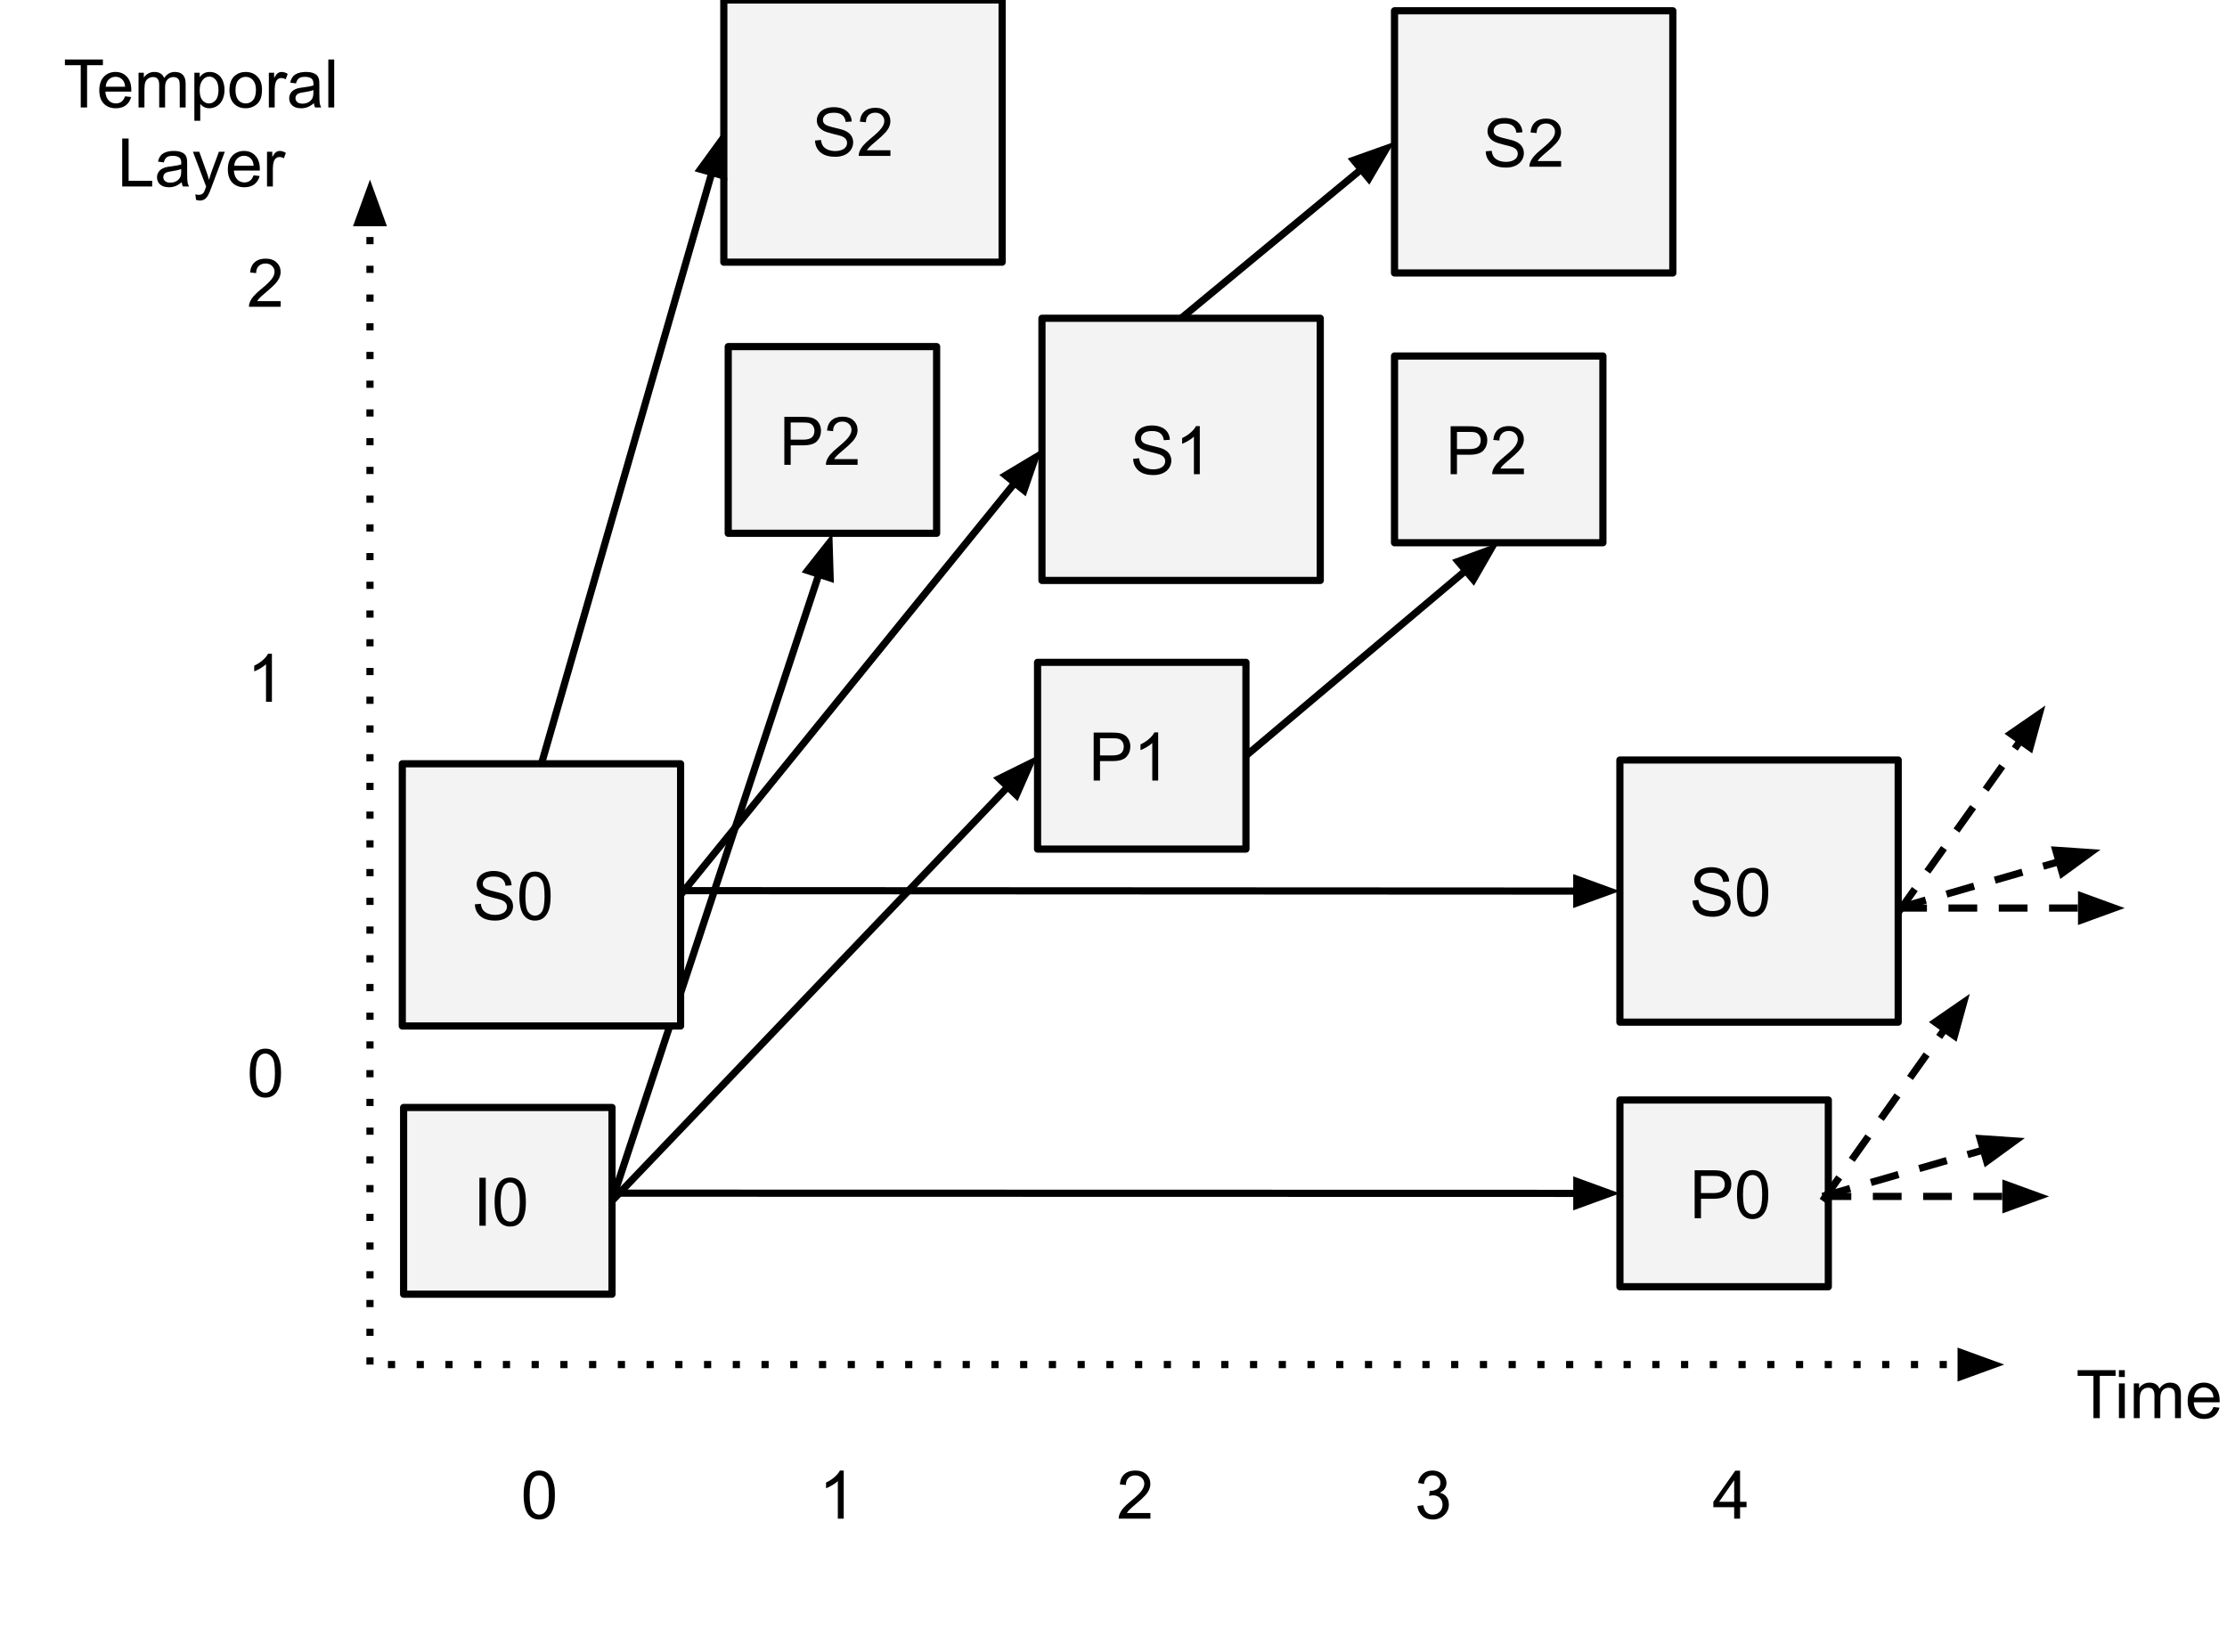
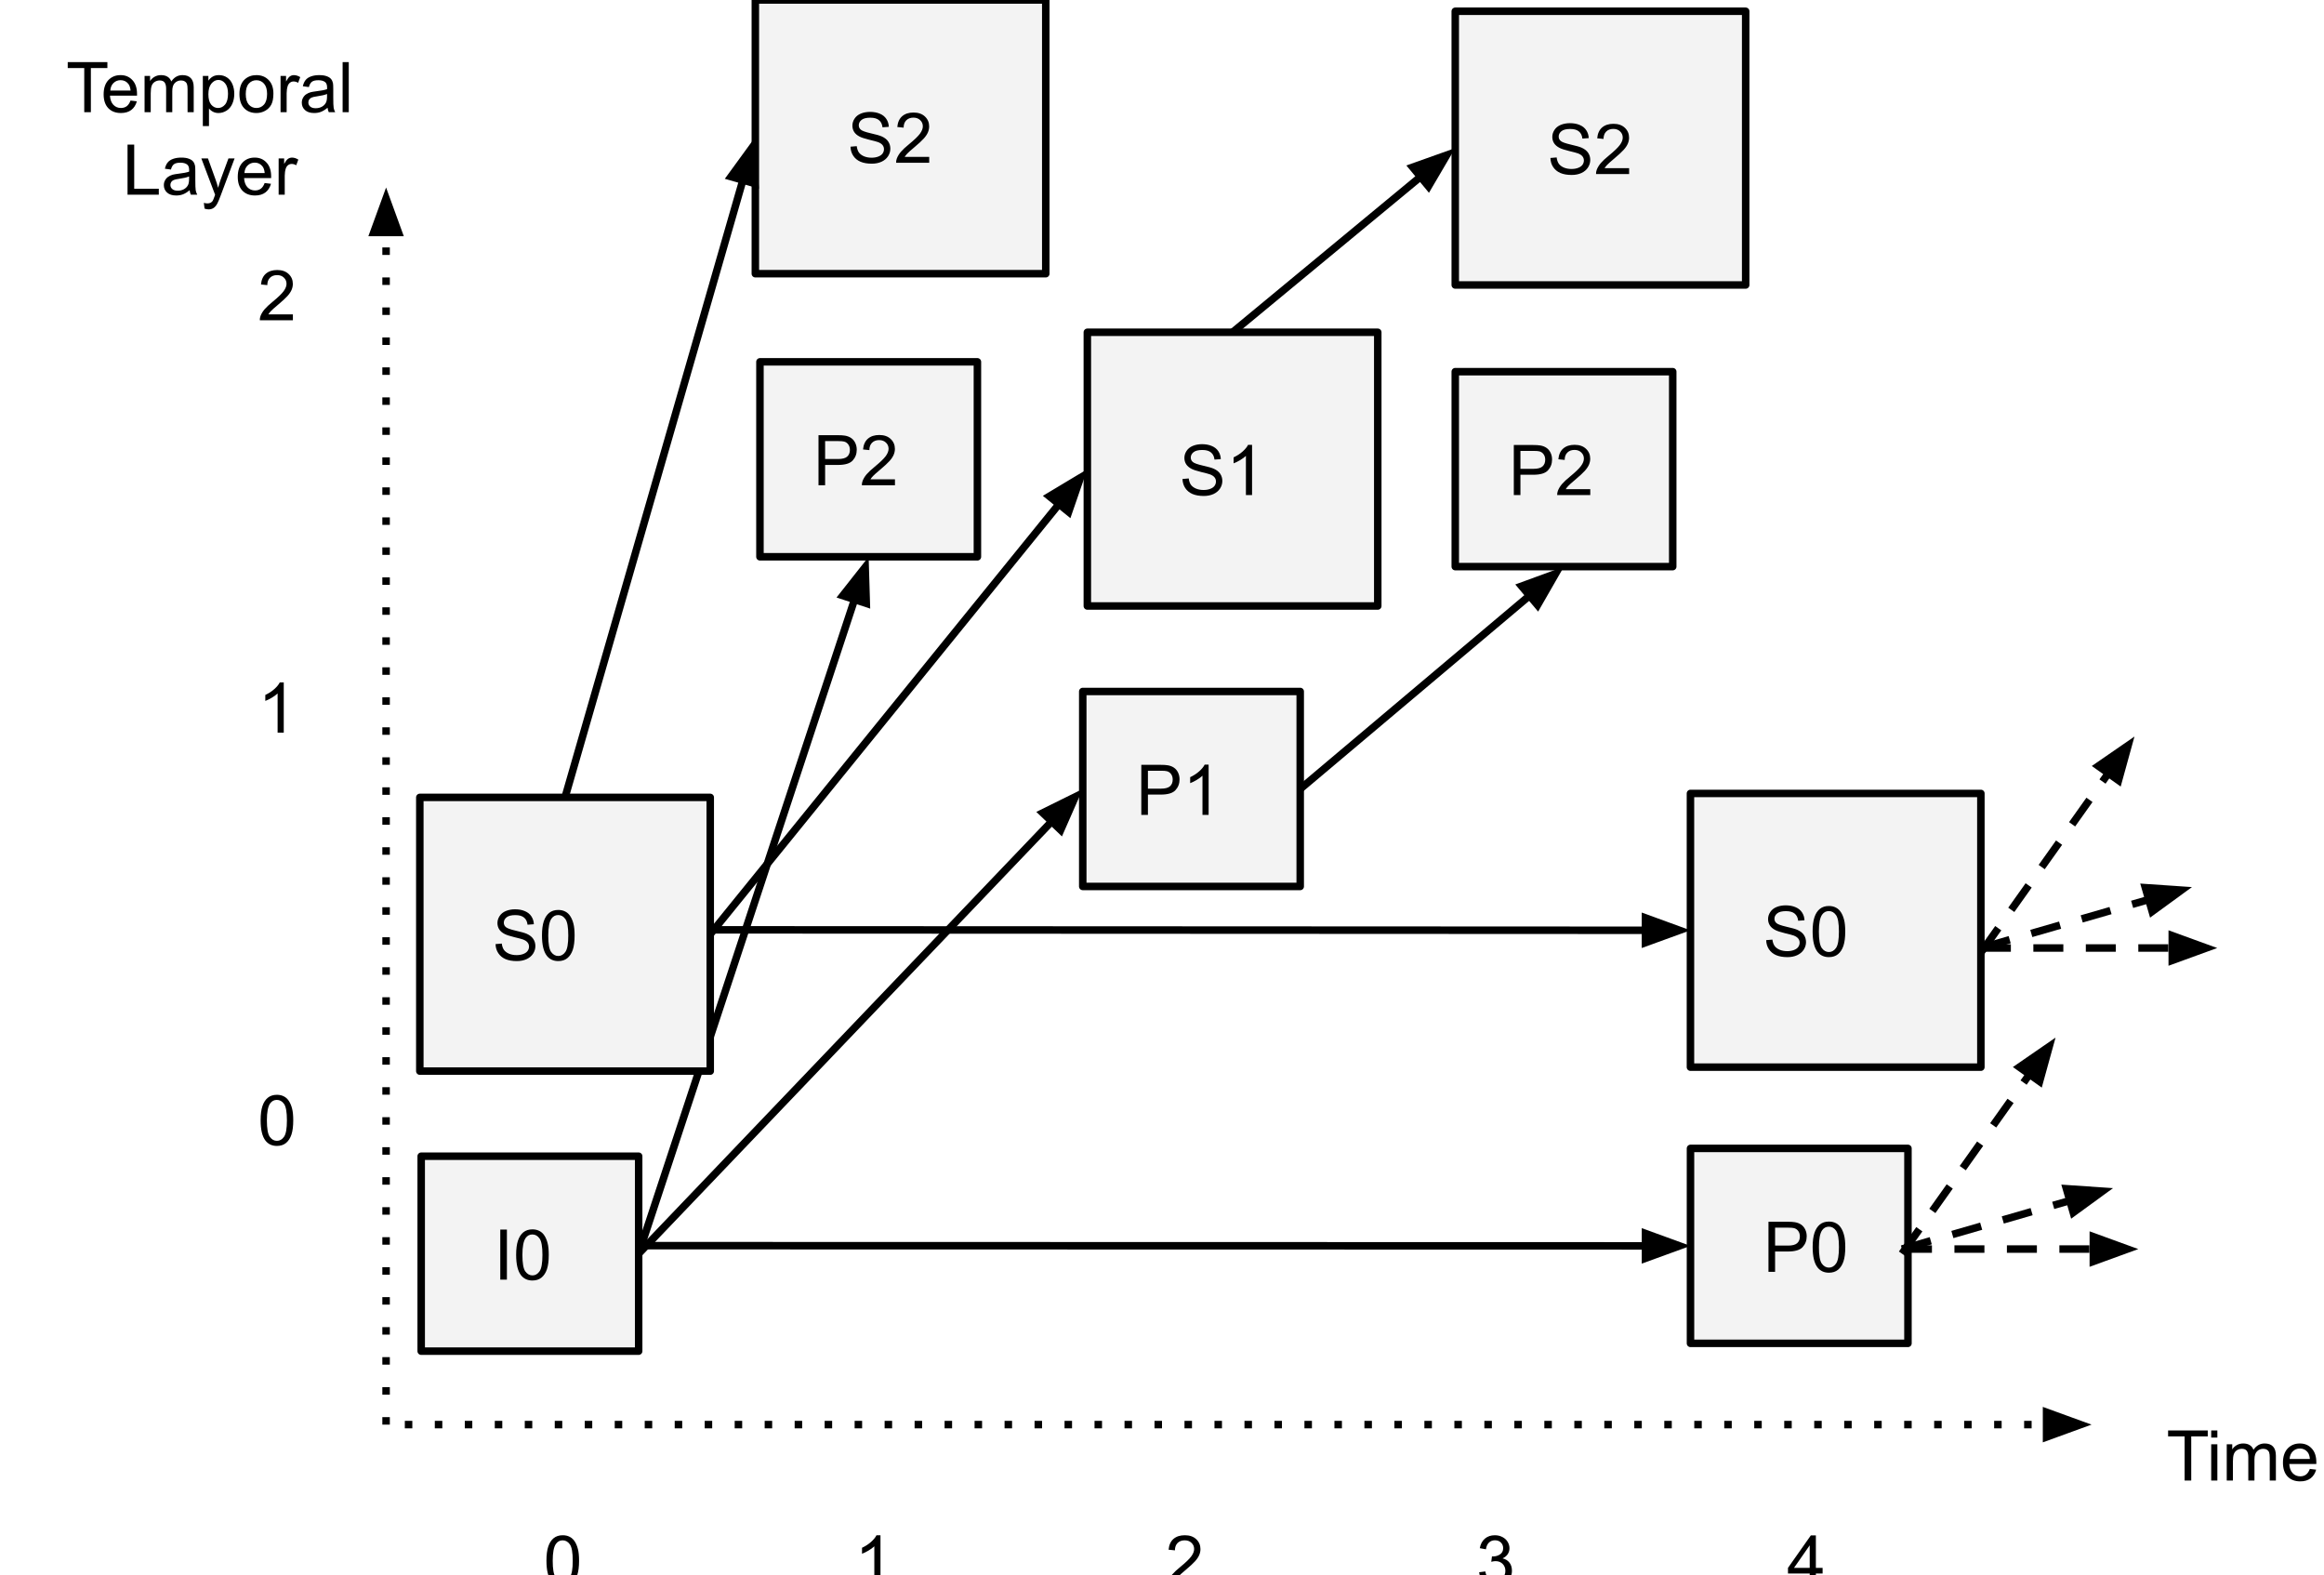
- <svg xmlns="http://www.w3.org/2000/svg" version="1.1" viewBox="0.0 0.0 620.0 460.0" fill="none" stroke="none" stroke-linecap="square" stroke-miterlimit="10">
+ <svg xmlns="http://www.w3.org/2000/svg" version="1.1" viewBox="0.0 0.0 620.0 420.0" fill="none" stroke="none" stroke-linecap="square" stroke-miterlimit="10">
  <clipPath id="p.0">
    <path d="m0 0l960.0 0l0 720.0l-960.0 0l0 -720.0z" clip-rule="nonzero" />
  </clipPath>
  <g clip-path="url(#p.0)">
    <path fill="#000000" fill-opacity="0.0" d="m0 0l960.0 0l0 720.0l-960.0 0z" fill-rule="evenodd" />
    <path fill="#000000" fill-opacity="0.0" d="m103.0 380.0l0 -329.984" fill-rule="evenodd" />
    <path stroke="#000000" stroke-width="2.0" stroke-linejoin="round" stroke-linecap="butt" stroke-dasharray="2.0,6.0" d="m103.0 380.0l0 -317.984" fill-rule="evenodd" />
    <path fill="#000000" stroke="#000000" stroke-width="2.0" stroke-linecap="butt" d="m106.303 62.016l-3.303 -9.076l-3.303 9.076z" fill-rule="evenodd" />
    <path fill="#000000" fill-opacity="0.0" d="m108.0 380.0l449.984 0" fill-rule="evenodd" />
    <path stroke="#000000" stroke-width="2.0" stroke-linejoin="round" stroke-linecap="butt" stroke-dasharray="2.0,6.0" d="m108.0 380.0l437.984 0" fill-rule="evenodd" />
    <path fill="#000000" stroke="#000000" stroke-width="2.0" stroke-linecap="butt" d="m545.984 383.303l9.076 -3.303l-9.076 -3.303z" fill-rule="evenodd" />
    <path fill="#000000" fill-opacity="0.0" d="m-0.003 3.008l112.0 0l0 24.0l-112.0 0z" fill-rule="evenodd" />
    <path fill="#000000" d="m22.477 29.928l0 -11.781l-4.406 0l0 -1.578l10.578 0l0 1.578l-4.406 0l0 11.781l-1.766 0zm12.343 -3.109l1.688 0.203q-0.406 1.484 -1.484 2.312q-1.078 0.812 -2.766 0.812q-2.125 0 -3.375 -1.297q-1.234 -1.312 -1.234 -3.672q0 -2.453 1.25 -3.797q1.266 -1.344 3.266 -1.344q1.938 0 3.156 1.328q1.234 1.312 1.234 3.703q0 0.156 0 0.438l-7.219 0q0.094 1.594 0.906 2.453q0.812 0.844 2.016 0.844q0.906 0 1.547 -0.469q0.641 -0.484 1.016 -1.516zm-5.391 -2.656l5.406 0q-0.109 -1.219 -0.625 -1.828q-0.781 -0.953 -2.031 -0.953q-1.125 0 -1.906 0.766q-0.766 0.75 -0.844 2.016zm9.141 5.766l0 -9.672l1.469 0l0 1.359q0.453 -0.719 1.203 -1.141q0.766 -0.438 1.719 -0.438q1.078 0 1.766 0.453q0.688 0.438 0.969 1.234q1.156 -1.688 2.984 -1.688q1.453 0 2.219 0.797q0.781 0.797 0.781 2.453l0 6.641l-1.641 0l0 -6.094q0 -0.984 -0.156 -1.406q-0.156 -0.438 -0.578 -0.703q-0.422 -0.266 -0.984 -0.266q-1.016 0 -1.688 0.688q-0.672 0.672 -0.672 2.156l0 5.625l-1.641 0l0 -6.281q0 -1.094 -0.406 -1.641q-0.406 -0.547 -1.312 -0.547q-0.688 0 -1.281 0.359q-0.594 0.359 -0.859 1.062q-0.25 0.703 -0.25 2.031l0 5.016l-1.641 0zm15.541 3.703l0 -13.375l1.484 0l0 1.25q0.531 -0.734 1.188 -1.094q0.672 -0.375 1.625 -0.375q1.234 0 2.172 0.641q0.953 0.625 1.438 1.797q0.484 1.156 0.484 2.547q0 1.484 -0.531 2.672q-0.531 1.188 -1.547 1.828q-1.016 0.625 -2.141 0.625q-0.812 0 -1.469 -0.344q-0.656 -0.344 -1.062 -0.875l0 4.703l-1.641 0zm1.484 -8.484q0 1.859 0.75 2.766q0.766 0.891 1.828 0.891q1.094 0 1.875 -0.922q0.781 -0.938 0.781 -2.875q0 -1.844 -0.766 -2.766q-0.75 -0.922 -1.812 -0.922q-1.047 0 -1.859 0.984q-0.797 0.969 -0.797 2.844zm8.282 -0.062q0 -2.688 1.484 -3.969q1.25 -1.078 3.047 -1.078q2.0 0 3.266 1.312q1.266 1.297 1.266 3.609q0 1.859 -0.562 2.938q-0.562 1.062 -1.641 1.656q-1.062 0.594 -2.328 0.594q-2.031 0 -3.281 -1.297q-1.25 -1.312 -1.25 -3.766zm1.688 0q0 1.859 0.797 2.797q0.812 0.922 2.047 0.922q1.219 0 2.031 -0.922q0.812 -0.938 0.812 -2.844q0 -1.797 -0.812 -2.719q-0.812 -0.922 -2.031 -0.922q-1.234 0 -2.047 0.922q-0.797 0.906 -0.797 2.766zm9.282 4.844l0 -9.672l1.469 0l0 1.469q0.562 -1.031 1.031 -1.359q0.484 -0.328 1.062 -0.328q0.828 0 1.688 0.531l-0.562 1.516q-0.609 -0.359 -1.203 -0.359q-0.547 0 -0.969 0.328q-0.422 0.328 -0.609 0.891q-0.281 0.875 -0.281 1.922l0 5.062l-1.625 0zm12.541 -1.188q-0.922 0.766 -1.766 1.094q-0.828 0.312 -1.797 0.312q-1.594 0 -2.453 -0.781q-0.859 -0.781 -0.859 -1.984q0 -0.719 0.328 -1.297q0.328 -0.594 0.844 -0.938q0.531 -0.359 1.188 -0.547q0.469 -0.125 1.453 -0.25q1.984 -0.234 2.922 -0.562q0.016 -0.344 0.016 -0.422q0 -1.0 -0.469 -1.422q-0.625 -0.547 -1.875 -0.547q-1.156 0 -1.703 0.406q-0.547 0.406 -0.812 1.422l-1.609 -0.219q0.219 -1.016 0.719 -1.641q0.5 -0.641 1.453 -0.984q0.953 -0.344 2.188 -0.344q1.25 0 2.016 0.297q0.781 0.281 1.141 0.734q0.375 0.438 0.516 1.109q0.078 0.422 0.078 1.516l0 2.188q0 2.281 0.109 2.891q0.109 0.594 0.406 1.156l-1.703 0q-0.266 -0.516 -0.328 -1.188zm-0.141 -3.672q-0.891 0.375 -2.672 0.625q-1.016 0.141 -1.438 0.328q-0.422 0.188 -0.656 0.531q-0.219 0.344 -0.219 0.781q0 0.656 0.5 1.094q0.5 0.438 1.453 0.438q0.938 0 1.672 -0.406q0.75 -0.422 1.094 -1.141q0.266 -0.562 0.266 -1.641l0 -0.609zm4.157 4.859l0 -13.359l1.641 0l0 13.359l-1.641 0z" fill-rule="nonzero" />
    <path fill="#000000" d="m34.023 51.928l0 -13.359l1.781 0l0 11.781l6.562 0l0 1.578l-8.344 0zm16.563 -1.188q-0.922 0.766 -1.766 1.094q-0.828 0.312 -1.797 0.312q-1.594 0 -2.453 -0.781q-0.859 -0.781 -0.859 -1.984q0 -0.719 0.328 -1.297q0.328 -0.594 0.844 -0.938q0.531 -0.359 1.188 -0.547q0.469 -0.125 1.453 -0.25q1.984 -0.234 2.922 -0.562q0.016 -0.344 0.016 -0.422q0 -1.0 -0.469 -1.422q-0.625 -0.547 -1.875 -0.547q-1.156 0 -1.703 0.406q-0.547 0.406 -0.812 1.422l-1.609 -0.219q0.219 -1.016 0.719 -1.641q0.5 -0.641 1.453 -0.984q0.953 -0.344 2.188 -0.344q1.25 0 2.016 0.297q0.781 0.281 1.141 0.734q0.375 0.438 0.516 1.109q0.078 0.422 0.078 1.516l0 2.188q0 2.281 0.109 2.891q0.109 0.594 0.406 1.156l-1.703 0q-0.266 -0.516 -0.328 -1.188zm-0.141 -3.672q-0.891 0.375 -2.672 0.625q-1.016 0.141 -1.438 0.328q-0.422 0.188 -0.656 0.531q-0.219 0.344 -0.219 0.781q0 0.656 0.5 1.094q0.5 0.438 1.453 0.438q0.938 0 1.672 -0.406q0.75 -0.422 1.094 -1.141q0.266 -0.562 0.266 -1.641l0 -0.609zm4.126 8.578l-0.188 -1.531q0.547 0.141 0.938 0.141q0.547 0 0.875 -0.188q0.328 -0.172 0.547 -0.5q0.156 -0.25 0.5 -1.219q0.047 -0.141 0.141 -0.406l-3.672 -9.688l1.766 0l2.016 5.594q0.391 1.078 0.703 2.25q0.281 -1.125 0.672 -2.203l2.078 -5.641l1.641 0l-3.688 9.828q-0.594 1.609 -0.922 2.203q-0.438 0.812 -1.0 1.188q-0.562 0.375 -1.344 0.375q-0.484 0 -1.062 -0.203zm16.031 -6.828l1.688 0.203q-0.406 1.484 -1.484 2.312q-1.078 0.812 -2.766 0.812q-2.125 0 -3.375 -1.297q-1.234 -1.312 -1.234 -3.672q0 -2.453 1.25 -3.797q1.266 -1.344 3.266 -1.344q1.938 0 3.156 1.328q1.234 1.312 1.234 3.703q0 0.156 0 0.438l-7.219 0q0.094 1.594 0.906 2.453q0.812 0.844 2.016 0.844q0.906 0 1.547 -0.469q0.641 -0.484 1.016 -1.516zm-5.391 -2.656l5.406 0q-0.109 -1.219 -0.625 -1.828q-0.781 -0.953 -2.031 -0.953q-1.125 0 -1.906 0.766q-0.766 0.75 -0.844 2.016zm9.126 5.766l0 -9.672l1.469 0l0 1.469q0.562 -1.031 1.031 -1.359q0.484 -0.328 1.062 -0.328q0.828 0 1.688 0.531l-0.562 1.516q-0.609 -0.359 -1.203 -0.359q-0.547 0 -0.969 0.328q-0.422 0.328 -0.609 0.891q-0.281 0.875 -0.281 1.922l0 5.062l-1.625 0z" fill-rule="nonzero" />
    <path fill="#000000" fill-opacity="0.0" d="m136.0 395.992l697.984 0l0 85.984l-697.984 0z" fill-rule="evenodd" />
    <path fill="#000000" d="m145.781 416.318q0 -2.359 0.484 -3.797q0.484 -1.453 1.438 -2.234q0.969 -0.781 2.422 -0.781q1.078 0 1.891 0.438q0.812 0.422 1.328 1.25q0.531 0.812 0.828 1.984q0.312 1.156 0.312 3.141q0 2.359 -0.484 3.812q-0.484 1.438 -1.453 2.234q-0.953 0.781 -2.422 0.781q-1.922 0 -3.031 -1.391q-1.312 -1.672 -1.312 -5.438zm1.672 0q0 3.297 0.766 4.391q0.781 1.078 1.906 1.078q1.141 0 1.906 -1.094q0.766 -1.094 0.766 -4.375q0 -3.297 -0.766 -4.375q-0.766 -1.078 -1.922 -1.078q-1.125 0 -1.797 0.953q-0.859 1.219 -0.859 4.5zm87.442 6.594l-1.641 0l0 -10.453q-0.594 0.562 -1.562 1.141q-0.953 0.562 -1.719 0.844l0 -1.594q1.375 -0.641 2.406 -1.562q1.031 -0.922 1.453 -1.781l1.062 0l0 13.406zm85.379 -1.578l0 1.578l-8.828 0q-0.016 -0.594 0.188 -1.141q0.344 -0.906 1.078 -1.781q0.75 -0.875 2.156 -2.016q2.172 -1.781 2.938 -2.828q0.766 -1.047 0.766 -1.969q0 -0.984 -0.703 -1.641q-0.688 -0.672 -1.812 -0.672q-1.188 0 -1.906 0.719q-0.703 0.703 -0.703 1.953l-1.688 -0.172q0.172 -1.891 1.297 -2.875q1.141 -0.984 3.031 -0.984q1.922 0 3.047 1.062q1.125 1.062 1.125 2.641q0 0.797 -0.328 1.578q-0.328 0.781 -1.094 1.641q-0.75 0.844 -2.531 2.344q-1.469 1.234 -1.891 1.688q-0.422 0.438 -0.688 0.875l6.547 0zm74.333 -1.953l1.641 -0.219q0.281 1.406 0.953 2.016q0.688 0.609 1.656 0.609q1.156 0 1.953 -0.797q0.797 -0.797 0.797 -1.984q0 -1.125 -0.734 -1.859q-0.734 -0.734 -1.875 -0.734q-0.469 0 -1.156 0.172l0.188 -1.438q0.156 0.016 0.266 0.016q1.047 0 1.875 -0.547q0.844 -0.547 0.844 -1.672q0 -0.906 -0.609 -1.5q-0.609 -0.594 -1.578 -0.594q-0.953 0 -1.594 0.609q-0.641 0.594 -0.812 1.797l-1.641 -0.297q0.297 -1.641 1.359 -2.547q1.062 -0.906 2.656 -0.906q1.094 0 2.0 0.469q0.922 0.469 1.406 1.281q0.5 0.812 0.5 1.719q0 0.859 -0.469 1.578q-0.469 0.703 -1.375 1.125q1.188 0.281 1.844 1.141q0.656 0.859 0.656 2.156q0 1.734 -1.281 2.953q-1.266 1.219 -3.219 1.219q-1.766 0 -2.922 -1.047q-1.156 -1.047 -1.328 -2.719zm88.192 3.531l0 -3.203l-5.797 0l0 -1.5l6.094 -8.656l1.344 0l0 8.656l1.797 0l0 1.5l-1.797 0l0 3.203l-1.641 0zm0 -4.703l0 -6.016l-4.188 6.016l4.188 0z" fill-rule="nonzero" />
    <path fill="#000000" fill-opacity="0.0" d="m59.748 36.509l201.008 0l0 24.0l-201.008 0z" fill-rule="evenodd" />
    <path fill="#000000" d="m78.139 83.851l0 1.578l-8.828 0q-0.016 -0.594 0.188 -1.141q0.344 -0.906 1.078 -1.781q0.75 -0.875 2.156 -2.016q2.172 -1.781 2.938 -2.828q0.766 -1.047 0.766 -1.969q0 -0.984 -0.703 -1.641q-0.688 -0.672 -1.812 -0.672q-1.188 0 -1.906 0.719q-0.703 0.703 -0.703 1.953l-1.688 -0.172q0.172 -1.891 1.297 -2.875q1.141 -0.984 3.031 -0.984q1.922 0 3.047 1.062q1.125 1.062 1.125 2.641q0 0.797 -0.328 1.578q-0.328 0.781 -1.094 1.641q-0.75 0.844 -2.531 2.344q-1.469 1.234 -1.891 1.688q-0.422 0.438 -0.688 0.875l6.547 0z" fill-rule="nonzero" />
    <path fill="#000000" d="m75.701 195.429l-1.641 0l0 -10.453q-0.594 0.562 -1.562 1.141q-0.953 0.562 -1.719 0.844l0 -1.594q1.375 -0.641 2.406 -1.562q1.031 -0.922 1.453 -1.781l1.062 0l0 13.406z" fill-rule="nonzero" />
    <path fill="#000000" d="m69.529 298.835q0 -2.359 0.484 -3.797q0.484 -1.453 1.438 -2.234q0.969 -0.781 2.422 -0.781q1.078 0 1.891 0.438q0.812 0.422 1.328 1.25q0.531 0.812 0.828 1.984q0.312 1.156 0.312 3.141q0 2.359 -0.484 3.812q-0.484 1.438 -1.453 2.234q-0.953 0.781 -2.422 0.781q-1.922 0 -3.031 -1.391q-1.312 -1.672 -1.312 -5.438zm1.672 0q0 3.297 0.766 4.391q0.781 1.078 1.906 1.078q1.141 0 1.906 -1.094q0.766 -1.094 0.766 -4.375q0 -3.297 -0.766 -4.375q-0.766 -1.078 -1.922 -1.078q-1.125 0 -1.797 0.953q-0.859 1.219 -0.859 4.5z" fill-rule="nonzero" />
    <path fill="#000000" fill-opacity="0.0" d="m568.971 368.0l112.0 0l0 24.0l-112.0 0z" fill-rule="evenodd" />
    <path fill="#000000" d="m582.815 394.92l0 -11.781l-4.406 0l0 -1.578l10.578 0l0 1.578l-4.406 0l0 11.781l-1.766 0zm7.094 -11.469l0 -1.891l1.641 0l0 1.891l-1.641 0zm0 11.469l0 -9.672l1.641 0l0 9.672l-1.641 0zm4.145 0l0 -9.672l1.469 0l0 1.359q0.453 -0.719 1.203 -1.141q0.766 -0.438 1.719 -0.438q1.078 0 1.766 0.453q0.688 0.438 0.969 1.234q1.156 -1.688 2.984 -1.688q1.453 0 2.219 0.797q0.781 0.797 0.781 2.453l0 6.641l-1.641 0l0 -6.094q0 -0.984 -0.156 -1.406q-0.156 -0.438 -0.578 -0.703q-0.422 -0.266 -0.984 -0.266q-1.016 0 -1.688 0.688q-0.672 0.672 -0.672 2.156l0 5.625l-1.641 0l0 -6.281q0 -1.094 -0.406 -1.641q-0.406 -0.547 -1.312 -0.547q-0.688 0 -1.281 0.359q-0.594 0.359 -0.859 1.062q-0.25 0.703 -0.25 2.031l0 5.016l-1.641 0zm22.166 -3.109l1.688 0.203q-0.406 1.484 -1.484 2.312q-1.078 0.812 -2.766 0.812q-2.125 0 -3.375 -1.297q-1.234 -1.312 -1.234 -3.672q0 -2.453 1.25 -3.797q1.266 -1.344 3.266 -1.344q1.938 0 3.156 1.328q1.234 1.312 1.234 3.703q0 0.156 0 0.438l-7.219 0q0.094 1.594 0.906 2.453q0.812 0.844 2.016 0.844q0.906 0 1.547 -0.469q0.641 -0.484 1.016 -1.516zm-5.391 -2.656l5.406 0q-0.109 -1.219 -0.625 -1.828q-0.781 -0.953 -2.031 -0.953q-1.125 0 -1.906 0.766q-0.766 0.75 -0.844 2.016z" fill-rule="nonzero" />
    <path fill="#f3f3f3" d="m202.74 96.517l58.016 0l0 52.0l-58.016 0z" fill-rule="evenodd" />
    <path stroke="#000000" stroke-width="2.0" stroke-linejoin="round" stroke-linecap="butt" d="m202.74 96.517l58.016 0l0 52.0l-58.016 0z" fill-rule="evenodd" />
    <path fill="#000000" d="m218.361 129.437l0 -13.359l5.047 0q1.328 0 2.031 0.125q0.969 0.172 1.641 0.641q0.672 0.453 1.078 1.281q0.406 0.828 0.406 1.828q0 1.703 -1.094 2.891q-1.078 1.172 -3.922 1.172l-3.422 0l0 5.422l-1.766 0zm1.766 -7.0l3.453 0q1.719 0 2.438 -0.641q0.719 -0.641 0.719 -1.797q0 -0.844 -0.422 -1.438q-0.422 -0.594 -1.125 -0.781q-0.438 -0.125 -1.641 -0.125l-3.422 0l0 4.781zm18.631 5.422l0 1.578l-8.828 0q-0.016 -0.594 0.188 -1.141q0.344 -0.906 1.078 -1.781q0.75 -0.875 2.156 -2.016q2.172 -1.781 2.938 -2.828q0.766 -1.047 0.766 -1.969q0 -0.984 -0.703 -1.641q-0.688 -0.672 -1.812 -0.672q-1.188 0 -1.906 0.719q-0.703 0.703 -0.703 1.953l-1.688 -0.172q0.172 -1.891 1.297 -2.875q1.141 -0.984 3.031 -0.984q1.922 0 3.047 1.062q1.125 1.062 1.125 2.641q0 0.797 -0.328 1.578q-0.328 0.781 -1.094 1.641q-0.75 0.844 -2.531 2.344q-1.469 1.234 -1.891 1.688q-0.422 0.438 -0.688 0.875l6.547 0z" fill-rule="nonzero" />
    <path fill="#f3f3f3" d="m201.512 0l77.48 0l0 73.008l-77.48 0z" fill-rule="evenodd" />
    <path stroke="#000000" stroke-width="2.0" stroke-linejoin="round" stroke-linecap="butt" d="m201.512 0l77.48 0l0 73.008l-77.48 0z" fill-rule="evenodd" />
    <path fill="#000000" d="m226.906 39.127l1.656 -0.141q0.125 1.0 0.547 1.641q0.438 0.641 1.344 1.047q0.922 0.391 2.062 0.391q1.0 0 1.781 -0.297q0.781 -0.297 1.156 -0.812q0.375 -0.531 0.375 -1.156q0 -0.625 -0.375 -1.094q-0.359 -0.469 -1.188 -0.797q-0.547 -0.203 -2.391 -0.641q-1.828 -0.453 -2.562 -0.844q-0.969 -0.5 -1.438 -1.234q-0.469 -0.75 -0.469 -1.672q0 -1.0 0.578 -1.875q0.578 -0.891 1.672 -1.344q1.109 -0.453 2.453 -0.453q1.484 0 2.609 0.484q1.141 0.469 1.75 1.406q0.609 0.922 0.656 2.094l-1.688 0.125q-0.141 -1.266 -0.938 -1.906q-0.781 -0.656 -2.312 -0.656q-1.609 0 -2.344 0.594q-0.734 0.594 -0.734 1.422q0 0.719 0.531 1.172q0.5 0.469 2.656 0.969q2.156 0.484 2.953 0.844q1.172 0.531 1.719 1.359q0.562 0.828 0.562 1.906q0 1.062 -0.609 2.016q-0.609 0.938 -1.75 1.469q-1.141 0.516 -2.578 0.516q-1.812 0 -3.047 -0.531q-1.219 -0.531 -1.922 -1.594q-0.688 -1.062 -0.719 -2.406zm20.99 2.719l0 1.578l-8.828 0q-0.016 -0.594 0.188 -1.141q0.344 -0.906 1.078 -1.781q0.75 -0.875 2.156 -2.016q2.172 -1.781 2.938 -2.828q0.766 -1.047 0.766 -1.969q0 -0.984 -0.703 -1.641q-0.688 -0.672 -1.812 -0.672q-1.188 0 -1.906 0.719q-0.703 0.703 -0.703 1.953l-1.688 -0.172q0.172 -1.891 1.297 -2.875q1.141 -0.984 3.031 -0.984q1.922 0 3.047 1.062q1.125 1.062 1.125 2.641q0 0.797 -0.328 1.578q-0.328 0.781 -1.094 1.641q-0.75 0.844 -2.531 2.344q-1.469 1.234 -1.891 1.688q-0.422 0.438 -0.688 0.875l6.547 0z" fill-rule="nonzero" />
    <path fill="#f3f3f3" d="m288.858 184.446l58.016 0l0 52.0l-58.016 0z" fill-rule="evenodd" />
    <path stroke="#000000" stroke-width="2.0" stroke-linejoin="round" stroke-linecap="butt" d="m288.858 184.446l58.016 0l0 52.0l-58.016 0z" fill-rule="evenodd" />
    <path fill="#000000" d="m304.479 217.366l0 -13.359l5.047 0q1.328 0 2.031 0.125q0.969 0.172 1.641 0.641q0.672 0.453 1.078 1.281q0.406 0.828 0.406 1.828q0 1.703 -1.094 2.891q-1.078 1.172 -3.922 1.172l-3.422 0l0 5.422l-1.766 0zm1.766 -7.0l3.453 0q1.719 0 2.438 -0.641q0.719 -0.641 0.719 -1.797q0 -0.844 -0.422 -1.438q-0.422 -0.594 -1.125 -0.781q-0.438 -0.125 -1.641 -0.125l-3.422 0l0 4.781zm16.194 7.0l-1.641 0l0 -10.453q-0.594 0.562 -1.562 1.141q-0.953 0.562 -1.719 0.844l0 -1.594q1.375 -0.641 2.406 -1.562q1.031 -0.922 1.453 -1.781l1.062 0l0 13.406z" fill-rule="nonzero" />
    <path fill="#000000" fill-opacity="0.0" d="m170.382 334.404l61.354 -185.89" fill-rule="evenodd" />
    <path stroke="#000000" stroke-width="2.0" stroke-linejoin="round" stroke-linecap="butt" d="m170.382 334.404l57.593 -174.494" fill-rule="evenodd" />
    <path fill="#000000" stroke="#000000" stroke-width="2.0" stroke-linecap="butt" d="m231.112 160.945l-0.292 -9.654l-5.982 7.583z" fill-rule="evenodd" />
    <path fill="#000000" fill-opacity="0.0" d="m150.739 212.698l50.772 -176.189" fill-rule="evenodd" />
    <path stroke="#000000" stroke-width="2.0" stroke-linejoin="round" stroke-linecap="butt" d="m150.739 212.698l47.449 -164.658" fill-rule="evenodd" />
    <path fill="#000000" stroke="#000000" stroke-width="2.0" stroke-linecap="butt" d="m201.362 48.955l-0.661 -9.636l-5.687 7.807z" fill-rule="evenodd" />
    <path fill="#000000" fill-opacity="0.0" d="m189.479 249.202l100.598 -124.063" fill-rule="evenodd" />
    <path stroke="#000000" stroke-width="2.0" stroke-linejoin="round" stroke-linecap="butt" d="m189.479 249.202l93.04 -114.742" fill-rule="evenodd" />
    <path fill="#000000" stroke="#000000" stroke-width="2.0" stroke-linecap="butt" d="m285.086 136.541l3.151 -9.13l-8.282 4.969z" fill-rule="evenodd" />
    <path fill="#000000" fill-opacity="0.0" d="m328.822 88.633l59.402 -49.134" fill-rule="evenodd" />
    <path stroke="#000000" stroke-width="2.0" stroke-linejoin="round" stroke-linecap="butt" d="m328.822 88.633l50.155 -41.485" fill-rule="evenodd" />
    <path fill="#000000" stroke="#000000" stroke-width="2.0" stroke-linecap="butt" d="m381.082 49.693l4.888 -8.33l-9.099 3.239z" fill-rule="evenodd" />
    <path fill="#f3f3f3" d="m111.999 212.698l77.48 0l0 73.008l-77.48 0z" fill-rule="evenodd" />
    <path stroke="#000000" stroke-width="2.0" stroke-linejoin="round" stroke-linecap="butt" d="m111.999 212.698l77.48 0l0 73.008l-77.48 0z" fill-rule="evenodd" />
    <path fill="#000000" d="m132.209 251.825l1.656 -0.141q0.125 1.0 0.547 1.641q0.438 0.641 1.344 1.047q0.922 0.391 2.062 0.391q1.0 0 1.781 -0.297q0.781 -0.297 1.156 -0.812q0.375 -0.531 0.375 -1.156q0 -0.625 -0.375 -1.094q-0.359 -0.469 -1.188 -0.797q-0.547 -0.203 -2.391 -0.641q-1.828 -0.453 -2.562 -0.844q-0.969 -0.5 -1.438 -1.234q-0.469 -0.75 -0.469 -1.672q0 -1.0 0.578 -1.875q0.578 -0.891 1.672 -1.344q1.109 -0.453 2.453 -0.453q1.484 0 2.609 0.484q1.141 0.469 1.75 1.406q0.609 0.922 0.656 2.094l-1.688 0.125q-0.141 -1.266 -0.938 -1.906q-0.781 -0.656 -2.312 -0.656q-1.609 0 -2.344 0.594q-0.734 0.594 -0.734 1.422q0 0.719 0.531 1.172q0.5 0.469 2.656 0.969q2.156 0.484 2.953 0.844q1.172 0.531 1.719 1.359q0.562 0.828 0.562 1.906q0 1.062 -0.609 2.016q-0.609 0.938 -1.75 1.469q-1.141 0.516 -2.578 0.516q-1.812 0 -3.047 -0.531q-1.219 -0.531 -1.922 -1.594q-0.688 -1.062 -0.719 -2.406zm12.381 -2.297q0 -2.359 0.484 -3.797q0.484 -1.453 1.438 -2.234q0.969 -0.781 2.422 -0.781q1.078 0 1.891 0.438q0.812 0.422 1.328 1.25q0.531 0.812 0.828 1.984q0.312 1.156 0.312 3.141q0 2.359 -0.484 3.812q-0.484 1.438 -1.453 2.234q-0.953 0.781 -2.422 0.781q-1.922 0 -3.031 -1.391q-1.312 -1.672 -1.312 -5.438zm1.672 0q0 3.297 0.766 4.391q0.781 1.078 1.906 1.078q1.141 0 1.906 -1.094q0.766 -1.094 0.766 -4.375q0 -3.297 -0.766 -4.375q-0.766 -1.078 -1.922 -1.078q-1.125 0 -1.797 0.953q-0.859 1.219 -0.859 4.5z" fill-rule="nonzero" />
    <path fill="#f3f3f3" d="m290.082 88.633l77.48 0l0 73.008l-77.48 0z" fill-rule="evenodd" />
    <path stroke="#000000" stroke-width="2.0" stroke-linejoin="round" stroke-linecap="butt" d="m290.082 88.633l77.48 0l0 73.008l-77.48 0z" fill-rule="evenodd" />
    <path fill="#000000" d="m315.475 127.76l1.656 -0.141q0.125 1 0.547 1.641q0.438 0.641 1.344 1.047q0.922 0.391 2.062 0.391q1.0 0 1.781 -0.297q0.781 -0.297 1.156 -0.812q0.375 -0.531 0.375 -1.156q0 -0.625 -0.375 -1.094q-0.359 -0.469 -1.188 -0.797q-0.547 -0.203 -2.391 -0.641q-1.828 -0.453 -2.562 -0.844q-0.969 -0.5 -1.438 -1.234q-0.469 -0.75 -0.469 -1.672q0 -1.0 0.578 -1.875q0.578 -0.891 1.672 -1.344q1.109 -0.453 2.453 -0.453q1.484 0 2.609 0.484q1.141 0.469 1.75 1.406q0.609 0.922 0.656 2.094l-1.688 0.125q-0.141 -1.266 -0.938 -1.906q-0.781 -0.656 -2.312 -0.656q-1.609 0 -2.344 0.594q-0.734 0.594 -0.734 1.422q0 0.719 0.531 1.172q0.5 0.469 2.656 0.969q2.156 0.484 2.953 0.844q1.172 0.531 1.719 1.359q0.562 0.828 0.562 1.906q0 1.062 -0.609 2.016q-0.609 0.938 -1.75 1.469q-1.141 0.516 -2.578 0.516q-1.812 0 -3.047 -0.531q-1.219 -0.531 -1.922 -1.594q-0.688 -1.062 -0.719 -2.406zm18.553 4.297l-1.641 0l0 -10.453q-0.594 0.562 -1.562 1.141q-0.953 0.562 -1.719 0.844l0 -1.594q1.375 -0.641 2.406 -1.562q1.031 -0.922 1.453 -1.781l1.062 0l0 13.406z" fill-rule="nonzero" />
    <path fill="#f3f3f3" d="m388.235 3.008l77.48 0l0 73.008l-77.48 0z" fill-rule="evenodd" />
    <path stroke="#000000" stroke-width="2.0" stroke-linejoin="round" stroke-linecap="butt" d="m388.235 3.008l77.48 0l0 73.008l-77.48 0z" fill-rule="evenodd" />
    <path fill="#000000" d="m413.629 42.135l1.656 -0.141q0.125 1.0 0.547 1.641q0.438 0.641 1.344 1.047q0.922 0.391 2.062 0.391q1.0 0 1.781 -0.297q0.781 -0.297 1.156 -0.812q0.375 -0.531 0.375 -1.156q0 -0.625 -0.375 -1.094q-0.359 -0.469 -1.188 -0.797q-0.547 -0.203 -2.391 -0.641q-1.828 -0.453 -2.562 -0.844q-0.969 -0.5 -1.438 -1.234q-0.469 -0.75 -0.469 -1.672q0 -1.0 0.578 -1.875q0.578 -0.891 1.672 -1.344q1.109 -0.453 2.453 -0.453q1.484 0 2.609 0.484q1.141 0.469 1.75 1.406q0.609 0.922 0.656 2.094l-1.688 0.125q-0.141 -1.266 -0.938 -1.906q-0.781 -0.656 -2.312 -0.656q-1.609 0 -2.344 0.594q-0.734 0.594 -0.734 1.422q0 0.719 0.531 1.172q0.5 0.469 2.656 0.969q2.156 0.484 2.953 0.844q1.172 0.531 1.719 1.359q0.562 0.828 0.562 1.906q0 1.062 -0.609 2.016q-0.609 0.938 -1.75 1.469q-1.141 0.516 -2.578 0.516q-1.812 0 -3.047 -0.531q-1.219 -0.531 -1.922 -1.594q-0.688 -1.062 -0.719 -2.406zm20.99 2.719l0 1.578l-8.828 0q-0.016 -0.594 0.188 -1.141q0.344 -0.906 1.078 -1.781q0.75 -0.875 2.156 -2.016q2.172 -1.781 2.938 -2.828q0.766 -1.047 0.766 -1.969q0 -0.984 -0.703 -1.641q-0.688 -0.672 -1.812 -0.672q-1.188 0 -1.906 0.719q-0.703 0.703 -0.703 1.953l-1.688 -0.172q0.172 -1.891 1.297 -2.875q1.141 -0.984 3.031 -0.984q1.922 0 3.047 1.062q1.125 1.062 1.125 2.641q0 0.797 -0.328 1.578q-0.328 0.781 -1.094 1.641q-0.75 0.844 -2.531 2.344q-1.469 1.234 -1.891 1.688q-0.422 0.438 -0.688 0.875l6.547 0z" fill-rule="nonzero" />
    <path fill="#f3f3f3" d="m112.366 308.404l58.016 0l0 52.0l-58.016 0z" fill-rule="evenodd" />
    <path stroke="#000000" stroke-width="2.0" stroke-linejoin="round" stroke-linecap="butt" d="m112.366 308.404l58.016 0l0 52.0l-58.016 0z" fill-rule="evenodd" />
    <path fill="#000000" d="m133.467 341.324l0 -13.359l1.766 0l0 13.359l-1.766 0zm4.23 -6.594q0 -2.359 0.484 -3.797q0.484 -1.453 1.438 -2.234q0.969 -0.781 2.422 -0.781q1.078 0 1.891 0.438q0.812 0.422 1.328 1.25q0.531 0.812 0.828 1.984q0.312 1.156 0.312 3.141q0 2.359 -0.484 3.812q-0.484 1.438 -1.453 2.234q-0.953 0.781 -2.422 0.781q-1.922 0 -3.031 -1.391q-1.312 -1.672 -1.312 -5.438zm1.672 0q0 3.297 0.766 4.391q0.781 1.078 1.906 1.078q1.141 0 1.906 -1.094q0.766 -1.094 0.766 -4.375q0 -3.297 -0.766 -4.375q-0.766 -1.078 -1.922 -1.078q-1.125 0 -1.797 0.953q-0.859 1.219 -0.859 4.5z" fill-rule="nonzero" />
    <path fill="#000000" fill-opacity="0.0" d="m170.382 334.404l118.488 -123.969" fill-rule="evenodd" />
    <path stroke="#000000" stroke-width="2.0" stroke-linejoin="round" stroke-linecap="butt" d="m170.382 334.404l110.197 -115.294" fill-rule="evenodd" />
    <path fill="#000000" stroke="#000000" stroke-width="2.0" stroke-linecap="butt" d="m282.967 221.393l3.883 -8.844l-8.659 4.279z" fill-rule="evenodd" />
    <path fill="#f3f3f3" d="m388.236 99.136l58.016 0l0 52l-58.016 0z" fill-rule="evenodd" />
    <path stroke="#000000" stroke-width="2.0" stroke-linejoin="round" stroke-linecap="butt" d="m388.236 99.136l58.016 0l0 52l-58.016 0z" fill-rule="evenodd" />
    <path fill="#000000" d="m403.857 132.056l0 -13.359l5.047 0q1.328 0 2.031 0.125q0.969 0.172 1.641 0.641q0.672 0.453 1.078 1.281q0.406 0.828 0.406 1.828q0 1.703 -1.094 2.891q-1.078 1.172 -3.922 1.172l-3.422 0l0 5.422l-1.766 0zm1.766 -7l3.453 0q1.719 0 2.438 -0.641q0.719 -0.641 0.719 -1.797q0 -0.844 -0.422 -1.438q-0.422 -0.594 -1.125 -0.781q-0.438 -0.125 -1.641 -0.125l-3.422 0l0 4.781zm18.631 5.422l0 1.578l-8.828 0q-0.016 -0.594 0.188 -1.141q0.344 -0.906 1.078 -1.781q0.75 -0.875 2.156 -2.016q2.172 -1.781 2.938 -2.828q0.766 -1.047 0.766 -1.969q0 -0.984 -0.703 -1.641q-0.688 -0.672 -1.812 -0.672q-1.188 0 -1.906 0.719q-0.703 0.703 -0.703 1.953l-1.688 -0.172q0.172 -1.891 1.297 -2.875q1.141 -0.984 3.031 -0.984q1.922 0 3.047 1.062q1.125 1.062 1.125 2.641q0 0.797 -0.328 1.578q-0.328 0.781 -1.094 1.641q-0.75 0.844 -2.531 2.344q-1.469 1.234 -1.891 1.688q-0.422 0.438 -0.688 0.875l6.547 0z" fill-rule="nonzero" />
    <path fill="#000000" fill-opacity="0.0" d="m346.874 210.446l70.362 -59.307" fill-rule="evenodd" />
    <path stroke="#000000" stroke-width="2.0" stroke-linejoin="round" stroke-linecap="butt" d="m346.874 210.446l61.187 -51.573" fill-rule="evenodd" />
    <path fill="#000000" stroke="#000000" stroke-width="2.0" stroke-linecap="butt" d="m410.19 161.399l4.811 -8.375l-9.069 3.324z" fill-rule="evenodd" />
    <path fill="#f3f3f3" d="m450.981 211.643l77.48 0l0 73.008l-77.48 0z" fill-rule="evenodd" />
    <path stroke="#000000" stroke-width="2.0" stroke-linejoin="round" stroke-linecap="butt" d="m450.981 211.643l77.48 0l0 73.008l-77.48 0z" fill-rule="evenodd" />
    <path fill="#000000" d="m471.191 250.77l1.656 -0.141q0.125 1.0 0.547 1.641q0.438 0.641 1.344 1.047q0.922 0.391 2.062 0.391q1.0 0 1.781 -0.297q0.781 -0.297 1.156 -0.812q0.375 -0.531 0.375 -1.156q0 -0.625 -0.375 -1.094q-0.359 -0.469 -1.188 -0.797q-0.547 -0.203 -2.391 -0.641q-1.828 -0.453 -2.562 -0.844q-0.969 -0.5 -1.438 -1.234q-0.469 -0.75 -0.469 -1.672q0 -1.0 0.578 -1.875q0.578 -0.891 1.672 -1.344q1.109 -0.453 2.453 -0.453q1.484 0 2.609 0.484q1.141 0.469 1.75 1.406q0.609 0.922 0.656 2.094l-1.688 0.125q-0.141 -1.266 -0.938 -1.906q-0.781 -0.656 -2.312 -0.656q-1.609 0 -2.344 0.594q-0.734 0.594 -0.734 1.422q0 0.719 0.531 1.172q0.5 0.469 2.656 0.969q2.156 0.484 2.953 0.844q1.172 0.531 1.719 1.359q0.562 0.828 0.562 1.906q0 1.062 -0.609 2.016q-0.609 0.938 -1.75 1.469q-1.141 0.516 -2.578 0.516q-1.812 0 -3.047 -0.531q-1.219 -0.531 -1.922 -1.594q-0.688 -1.062 -0.719 -2.406zm12.381 -2.297q0 -2.359 0.484 -3.797q0.484 -1.453 1.438 -2.234q0.969 -0.781 2.422 -0.781q1.078 0 1.891 0.438q0.812 0.422 1.328 1.25q0.531 0.812 0.828 1.984q0.312 1.156 0.312 3.141q0 2.359 -0.484 3.812q-0.484 1.438 -1.453 2.234q-0.953 0.781 -2.422 0.781q-1.922 0 -3.031 -1.391q-1.312 -1.672 -1.312 -5.438zm1.672 0q0 3.297 0.766 4.391q0.781 1.078 1.906 1.078q1.141 0 1.906 -1.094q0.766 -1.094 0.766 -4.375q0 -3.297 -0.766 -4.375q-0.766 -1.078 -1.922 -1.078q-1.125 0 -1.797 0.953q-0.859 1.219 -0.859 4.5z" fill-rule="nonzero" />
    <path fill="#000000" fill-opacity="0.0" d="m188.524 248.021l262.457 0.126" fill-rule="evenodd" />
    <path stroke="#000000" stroke-width="2.0" stroke-linejoin="round" stroke-linecap="butt" d="m188.524 248.021l250.457 0.12" fill-rule="evenodd" />
    <path fill="#000000" stroke="#000000" stroke-width="2.0" stroke-linecap="butt" d="m438.979 251.445l9.078 -3.299l-9.075 -3.308z" fill-rule="evenodd" />
    <path fill="#f3f3f3" d="m450.991 306.325l58.016 0l0 52.0l-58.016 0z" fill-rule="evenodd" />
    <path stroke="#000000" stroke-width="2.0" stroke-linejoin="round" stroke-linecap="butt" d="m450.991 306.325l58.016 0l0 52.0l-58.016 0z" fill-rule="evenodd" />
    <path fill="#000000" d="m471.795 339.245l0 -13.359l5.047 0q1.328 0 2.031 0.125q0.969 0.172 1.641 0.641q0.672 0.453 1.078 1.281q0.406 0.828 0.406 1.828q0 1.703 -1.094 2.891q-1.078 1.172 -3.922 1.172l-3.422 0l0 5.422l-1.766 0zm1.766 -7.0l3.453 0q1.719 0 2.438 -0.641q0.719 -0.641 0.719 -1.797q0 -0.844 -0.422 -1.438q-0.422 -0.594 -1.125 -0.781q-0.438 -0.125 -1.641 -0.125l-3.422 0l0 4.781zm10.022 0.406q0 -2.359 0.484 -3.797q0.484 -1.453 1.438 -2.234q0.969 -0.781 2.422 -0.781q1.078 0 1.891 0.438q0.812 0.422 1.328 1.25q0.531 0.812 0.828 1.984q0.312 1.156 0.312 3.141q0 2.359 -0.484 3.812q-0.484 1.438 -1.453 2.234q-0.953 0.781 -2.422 0.781q-1.922 0 -3.031 -1.391q-1.312 -1.672 -1.312 -5.438zm1.672 0q0 3.297 0.766 4.391q0.781 1.078 1.906 1.078q1.141 0 1.906 -1.094q0.766 -1.094 0.766 -4.375q0 -3.297 -0.766 -4.375q-0.766 -1.078 -1.922 -1.078q-1.125 0 -1.797 0.953q-0.859 1.219 -0.859 4.5z" fill-rule="nonzero" />
    <path fill="#000000" fill-opacity="0.0" d="m170.392 332.262l280.598 0.063" fill-rule="evenodd" />
    <path stroke="#000000" stroke-width="2.0" stroke-linejoin="round" stroke-linecap="butt" d="m170.392 332.262l268.598 0.06" fill-rule="evenodd" />
    <path fill="#000000" stroke="#000000" stroke-width="2.0" stroke-linecap="butt" d="m438.99 335.626l9.077 -3.301l-9.075 -3.306z" fill-rule="evenodd" />
    <path fill="#000000" fill-opacity="0.0" d="m507.406 334.404l40.976 -57.638" fill-rule="evenodd" />
    <path stroke="#000000" stroke-width="2.0" stroke-linejoin="round" stroke-linecap="butt" stroke-dasharray="8.0,6.0" d="m507.406 334.404l34.023 -47.857" fill-rule="evenodd" />
    <path fill="#000000" stroke="#000000" stroke-width="2.0" stroke-linecap="butt" d="m544.122 288.461l2.567 -9.311l-7.951 5.483z" fill-rule="evenodd" />
    <path fill="#000000" fill-opacity="0.0" d="m507.406 333.173l56.315 -16.252" fill-rule="evenodd" />
    <path stroke="#000000" stroke-width="2.0" stroke-linejoin="round" stroke-linecap="butt" stroke-dasharray="8.0,6.0" d="m507.406 333.173l44.785 -12.925" fill-rule="evenodd" />
    <path fill="#000000" stroke="#000000" stroke-width="2.0" stroke-linecap="butt" d="m553.107 323.423l7.804 -5.691l-9.636 -0.657z" fill-rule="evenodd" />
    <path fill="#000000" fill-opacity="0.0" d="m507.406 333.173l63.055 0" fill-rule="evenodd" />
    <path stroke="#000000" stroke-width="2.0" stroke-linejoin="round" stroke-linecap="butt" stroke-dasharray="8.0,6.0" d="m507.406 333.173l51.055 0" fill-rule="evenodd" />
    <path fill="#000000" stroke="#000000" stroke-width="2.0" stroke-linecap="butt" d="m558.461 336.477l9.076 -3.303l-9.076 -3.303z" fill-rule="evenodd" />
    <path fill="#000000" fill-opacity="0.0" d="m528.461 254.102l40.976 -57.638" fill-rule="evenodd" />
    <path stroke="#000000" stroke-width="2.0" stroke-linejoin="round" stroke-linecap="butt" stroke-dasharray="8.0,6.0" d="m528.461 254.102l34.023 -47.857" fill-rule="evenodd" />
    <path fill="#000000" stroke="#000000" stroke-width="2.0" stroke-linecap="butt" d="m565.177 208.159l2.567 -9.311l-7.951 5.483z" fill-rule="evenodd" />
    <path fill="#000000" fill-opacity="0.0" d="m528.461 252.871l56.315 -16.252" fill-rule="evenodd" />
    <path stroke="#000000" stroke-width="2.0" stroke-linejoin="round" stroke-linecap="butt" stroke-dasharray="8.0,6.0" d="m528.461 252.871l44.785 -12.925" fill-rule="evenodd" />
    <path fill="#000000" stroke="#000000" stroke-width="2.0" stroke-linecap="butt" d="m574.163 243.121l7.804 -5.691l-9.636 -0.657z" fill-rule="evenodd" />
    <path fill="#000000" fill-opacity="0.0" d="m528.461 252.871l63.055 0" fill-rule="evenodd" />
    <path stroke="#000000" stroke-width="2.0" stroke-linejoin="round" stroke-linecap="butt" stroke-dasharray="8.0,6.0" d="m528.461 252.871l51.055 0" fill-rule="evenodd" />
    <path fill="#000000" stroke="#000000" stroke-width="2.0" stroke-linecap="butt" d="m579.516 256.175l9.076 -3.303l-9.076 -3.303z" fill-rule="evenodd" />
  </g>
</svg>
